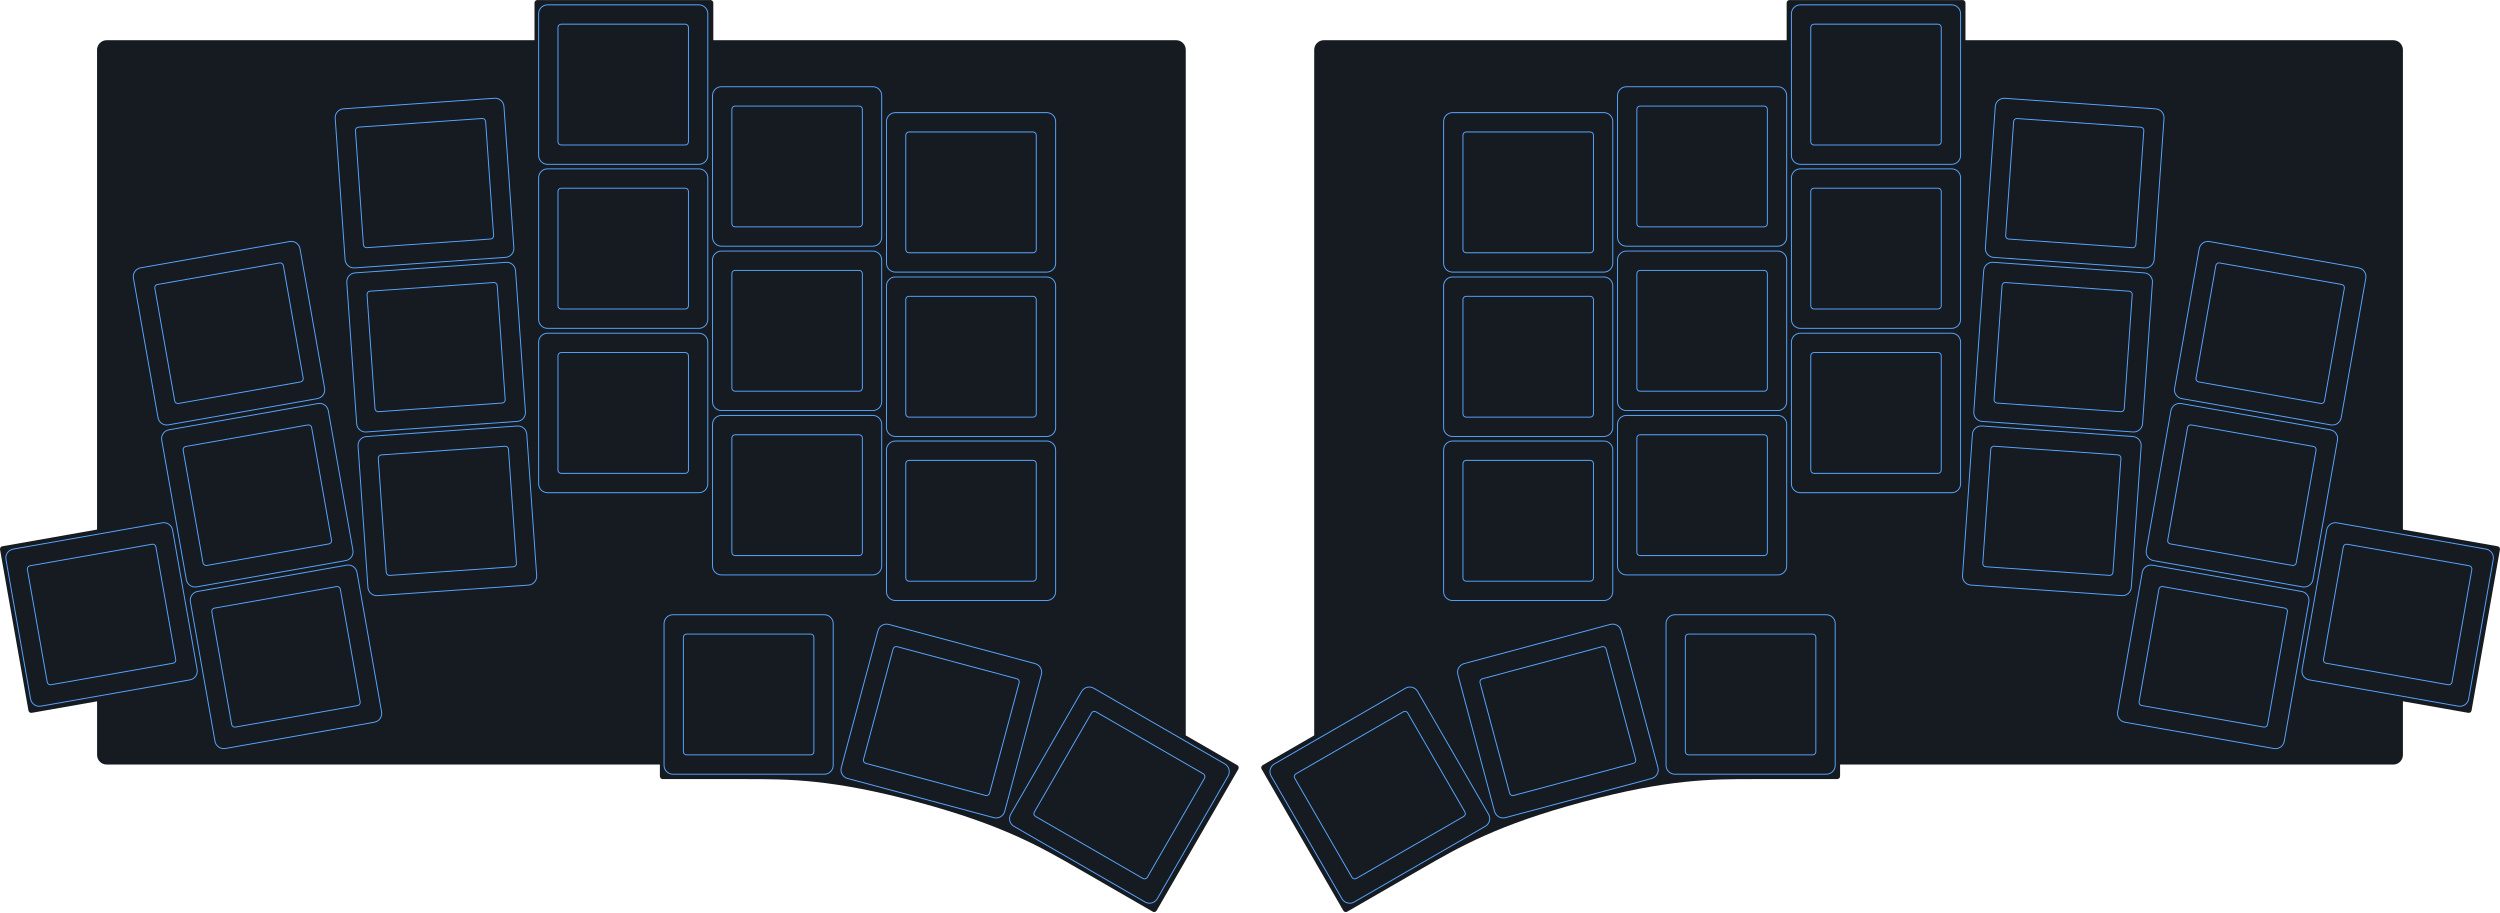
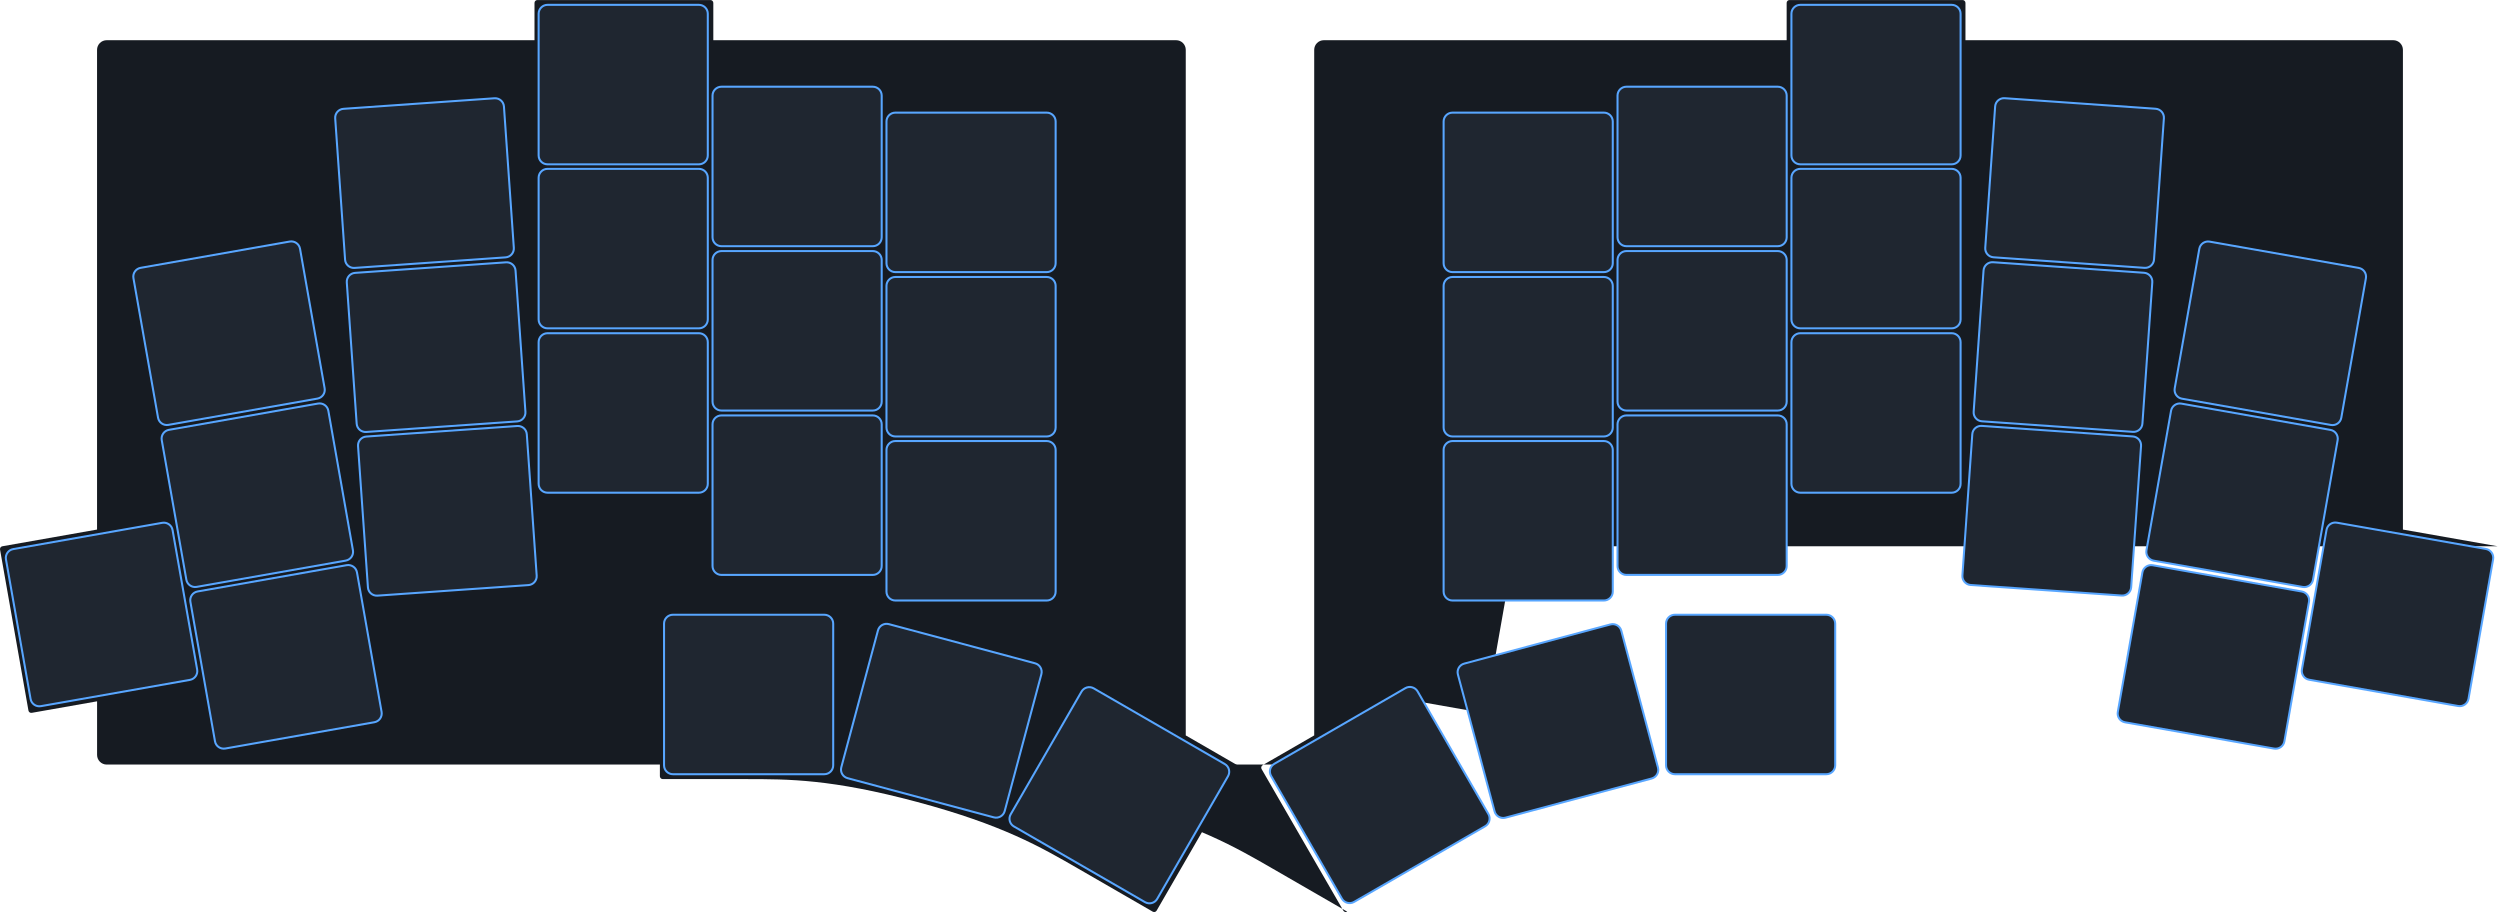
<svg xmlns="http://www.w3.org/2000/svg" width="258.64mm" height="94.36mm" viewBox="0 0 733.16 267.46">
  <defs>
    <style>
-       .cls-1 {
-         fill: #161b22;
-       }
- 
-       .cls-2 {
-         fill: none;
-         stroke: #58a6ff;
-         stroke-miterlimit: 10;
-         stroke-width: .28px;
-       }
-     </style>
+             .cls-1 { fill: #161b22; }
+             .cls-2 {
+             fill: #1f2630;
+             stroke: #58a6ff;
+             stroke-width: 0.6px;
+             stroke-miterlimit: 10;
+             }
+         </style>
  </defs>
  <g id="Shape">
    <path class="cls-1" d="M.69,160.19l27.77-4.9V14.61c0-1.57,1.27-2.83,2.83-2.83h125.46V.84c0-.46,.38-.84,.84-.84h50.76c.46,0,.84,.38,.84,.84V11.78h135.72c1.57,0,2.83,1.27,2.83,2.83V215.66l15.12,8.73c.4,.23,.54,.74,.31,1.14l-23.97,41.51c-.23,.4-.74,.54-1.14,.31-2.77-1.6-13.03-7.52-21.72-12.54-11.22-6.48-22.44-12.96-47.42-19.65s-37.59-6.69-50.19-6.69c-10.77,0-21.38,0-24.37,0-.46,0-.84-.38-.84-.84v-3.42H31.3c-1.57,0-2.83-1.27-2.83-2.83v-15.72l-19.16,3.38c-.46,.08-.89-.22-.97-.68L.01,161.16c-.08-.46,.22-.89,.68-.97Z" />
-     <path class="cls-1" d="M732.46,160.19l-27.77-4.9V14.61c0-1.57-1.27-2.83-2.83-2.83h-125.46V.84c0-.46-.38-.84-.84-.84h-50.76c-.46,0-.84,.38-.84,.84V11.78h-135.72c-1.57,0-2.83,1.27-2.83,2.83V215.66l-15.12,8.73c-.4,.23-.54,.74-.31,1.14l23.97,41.51c.23,.4,.74,.54,1.14,.31,2.77-1.6,13.03-7.52,21.72-12.54,11.22-6.48,22.44-12.96,47.42-19.65s37.59-6.69,50.19-6.69c10.77,0,21.38,0,24.37,0,.46,0,.84-.38,.84-.84v-3.42h162.23c1.57,0,2.83-1.27,2.83-2.83v-15.72l19.16,3.38c.46,.08,.89-.22,.97-.68l8.32-47.2c.08-.46-.22-.89-.68-.97Z" />
+     <path class="cls-1" d="M732.46,160.19l-27.77-4.9V14.61c0-1.57-1.27-2.83-2.83-2.83h-125.46V.84c0-.46-.38-.84-.84-.84h-50.76c-.46,0-.84,.38-.84,.84V11.78h-135.72c-1.57,0-2.83,1.27-2.83,2.83V215.66l-15.12,8.73c-.4,.23-.54,.74-.31,1.14l23.97,41.51c.23,.4,.74,.54,1.14,.31-2.77-1.6-13.03-7.52-21.72-12.54-11.22-6.48-22.44-12.96-47.42-19.65s-37.59-6.69-50.19-6.69c-10.77,0-21.38,0-24.37,0-.46,0-.84-.38-.84-.84v-3.42h162.23c1.57,0,2.83-1.27,2.83-2.83v-15.72l19.16,3.38c.46,.08,.89-.22,.97-.68l8.32-47.2c.08-.46,.22-.89,.68-.97Z" />
  </g>
-   <g id="Keys_Kopie" data-name="Keys Kopie">
-     <g id="Keycaps">
-       <rect class="cls-2" x="259.97" y="33.02" width="49.61" height="46.77" rx="2.61" ry="2.61" />
-       <rect class="cls-2" x="259.97" y="81.22" width="49.61" height="46.77" rx="2.61" ry="2.61" />
-       <rect class="cls-2" x="259.97" y="129.33" width="49.61" height="46.77" rx="2.61" ry="2.61" />
-       <rect class="cls-2" x="208.96" y="25.42" width="49.61" height="46.77" rx="2.61" ry="2.61" />
-       <rect class="cls-2" x="208.96" y="73.62" width="49.61" height="46.77" rx="2.61" ry="2.61" />
-       <rect class="cls-2" x="208.96" y="121.82" width="49.61" height="46.77" rx="2.61" ry="2.61" />
-       <rect class="cls-2" x="157.96" y="1.41" width="49.61" height="46.77" rx="2.61" ry="2.61" />
-       <rect class="cls-2" x="157.96" y="49.51" width="49.61" height="46.77" rx="2.61" ry="2.61" />
-       <rect class="cls-2" x="157.96" y="97.71" width="49.61" height="46.77" rx="2.61" ry="2.61" />
-       <rect class="cls-2" x="194.74" y="180.27" width="49.61" height="46.77" rx="2.61" ry="2.61" />
-       <rect class="cls-2" x="99.69" y="30.3" width="49.61" height="46.77" rx="2.61" ry="2.61" transform="translate(-3.44 8.81) rotate(-4)" />
-       <rect class="cls-2" x="103.09" y="78.41" width="49.61" height="46.77" rx="2.61" ry="2.61" transform="translate(-6.79 9.17) rotate(-4)" />
-       <rect class="cls-2" x="106.39" y="126.41" width="49.61" height="46.77" rx="2.61" ry="2.61" transform="translate(-10.13 9.52) rotate(-4)" />
-       <rect class="cls-2" x="42.36" y="74.32" width="49.61" height="46.77" rx="2.61" ry="2.61" transform="translate(-15.95 13.15) rotate(-10)" />
-       <rect class="cls-2" x="50.66" y="121.83" width="49.61" height="46.77" rx="2.61" ry="2.61" transform="translate(-24.07 15.31) rotate(-10)" />
-       <rect class="cls-2" x="59.06" y="169.23" width="49.61" height="46.77" rx="2.61" ry="2.61" transform="translate(-32.17 17.49) rotate(-10)" />
-       <rect class="cls-2" x="252.67" y="186.64" width="46.77" height="49.61" rx="2.61" ry="2.61" transform="translate(.37 423.37) rotate(-75)" />
-       <rect class="cls-2" x="304.89" y="208.37" width="46.77" height="49.61" rx="2.61" ry="2.61" transform="translate(-37.79 400.88) rotate(-60)" />
-       <rect class="cls-2" x="4.98" y="156.81" width="49.61" height="46.77" rx="2.61" ry="2.61" transform="translate(-30.84 7.91) rotate(-10)" />
-     </g>
-     <g>
-       <rect class="cls-2" x="265.63" y="38.69" width="38.27" height="35.43" rx=".95" ry=".95" />
-       <rect class="cls-2" x="265.63" y="86.89" width="38.27" height="35.43" rx=".95" ry=".95" />
-       <rect class="cls-2" x="265.63" y="135" width="38.27" height="35.43" rx=".95" ry=".95" />
-       <rect class="cls-2" x="214.63" y="31.09" width="38.27" height="35.43" rx=".95" ry=".95" />
-       <rect class="cls-2" x="214.63" y="79.29" width="38.27" height="35.43" rx=".95" ry=".95" />
-       <rect class="cls-2" x="214.63" y="127.49" width="38.27" height="35.43" rx=".95" ry=".95" />
-       <rect class="cls-2" x="163.63" y="7.08" width="38.27" height="35.43" rx=".95" ry=".95" />
-       <rect class="cls-2" x="163.63" y="55.18" width="38.27" height="35.43" rx=".95" ry=".95" />
-       <rect class="cls-2" x="163.63" y="103.38" width="38.27" height="35.43" rx=".95" ry=".95" />
-       <rect class="cls-2" x="200.41" y="185.94" width="38.27" height="35.43" rx=".95" ry=".95" />
-       <rect class="cls-2" x="105.36" y="35.97" width="38.27" height="35.43" rx=".95" ry=".95" transform="translate(-3.44 8.81) rotate(-4)" />
-       <rect class="cls-2" x="108.76" y="84.07" width="38.27" height="35.43" rx=".95" ry=".95" transform="translate(-6.79 9.17) rotate(-4)" />
-       <rect class="cls-2" x="112.06" y="132.08" width="38.27" height="35.43" rx=".95" ry=".95" transform="translate(-10.13 9.52) rotate(-4)" />
-       <rect class="cls-2" x="48.03" y="79.99" width="38.27" height="35.43" rx=".95" ry=".95" transform="translate(-15.95 13.15) rotate(-10)" />
-       <rect class="cls-2" x="56.33" y="127.5" width="38.27" height="35.43" rx=".95" ry=".95" transform="translate(-24.07 15.31) rotate(-10)" />
-       <rect class="cls-2" x="64.73" y="174.9" width="38.27" height="35.43" rx=".95" ry=".95" transform="translate(-32.17 17.49) rotate(-10)" />
-       <rect class="cls-2" x="258.34" y="192.31" width="35.43" height="38.27" rx=".95" ry=".95" transform="translate(.37 423.37) rotate(-75)" />
-       <rect class="cls-2" x="310.56" y="214.04" width="35.43" height="38.27" rx=".95" ry=".95" transform="translate(-37.79 400.88) rotate(-60)" />
-       <rect class="cls-2" x="10.65" y="162.48" width="38.27" height="35.43" rx=".95" ry=".95" transform="translate(-30.84 7.91) rotate(-10)" />
-     </g>
-     <g id="Keycaps-2" data-name="Keycaps">
-       <rect class="cls-2" x="423.36" y="33.02" width="49.61" height="46.77" rx="2.61" ry="2.61" />
-       <rect class="cls-2" x="423.36" y="81.22" width="49.61" height="46.77" rx="2.61" ry="2.61" />
-       <rect class="cls-2" x="423.36" y="129.33" width="49.61" height="46.77" rx="2.61" ry="2.61" />
-       <rect class="cls-2" x="474.36" y="25.42" width="49.61" height="46.77" rx="2.61" ry="2.61" />
-       <rect class="cls-2" x="474.36" y="73.62" width="49.61" height="46.77" rx="2.61" ry="2.61" />
-       <rect class="cls-2" x="474.36" y="121.82" width="49.61" height="46.77" rx="2.61" ry="2.61" />
-       <rect class="cls-2" x="525.36" y="1.41" width="49.61" height="46.77" rx="2.61" ry="2.61" />
-       <rect class="cls-2" x="525.36" y="49.51" width="49.61" height="46.77" rx="2.61" ry="2.61" />
-       <rect class="cls-2" x="525.36" y="97.71" width="49.61" height="46.77" rx="2.61" ry="2.61" />
-       <rect class="cls-2" x="488.59" y="180.27" width="49.61" height="46.77" rx="2.61" ry="2.61" />
-       <rect class="cls-2" x="585.05" y="28.89" width="46.77" height="49.61" rx="2.61" ry="2.61" transform="translate(512.43 656.9) rotate(-86)" />
-       <rect class="cls-2" x="581.65" y="76.99" width="46.77" height="49.61" rx="2.61" ry="2.61" transform="translate(461.29 698.25) rotate(-86)" />
-       <rect class="cls-2" x="578.35" y="124.99" width="46.77" height="49.61" rx="2.61" ry="2.61" transform="translate(410.33 739.61) rotate(-86)" />
-       <rect class="cls-2" x="642.38" y="72.9" width="46.77" height="49.61" rx="2.61" ry="2.61" transform="translate(453.94 736.4) rotate(-80)" />
-       <rect class="cls-2" x="634.08" y="120.41" width="46.77" height="49.61" rx="2.61" ry="2.61" transform="translate(400.29 767.48) rotate(-80)" />
-       <rect class="cls-2" x="625.68" y="167.81" width="46.77" height="49.61" rx="2.61" ry="2.61" transform="translate(346.67 798.38) rotate(-80)" />
-       <rect class="cls-2" x="432.07" y="188.06" width="49.61" height="46.77" rx="2.61" ry="2.61" transform="translate(-39.16 125.45) rotate(-15)" />
-       <rect class="cls-2" x="379.85" y="209.78" width="49.61" height="46.77" rx="2.61" ry="2.61" transform="translate(-62.37 233.57) rotate(-30)" />
-       <rect class="cls-2" x="679.76" y="155.39" width="46.77" height="49.61" rx="2.61" ry="2.61" transform="translate(403.59 841.37) rotate(-80)" />
-     </g>
-     <g>
-       <rect class="cls-2" x="429.03" y="38.69" width="38.27" height="35.43" rx=".95" ry=".95" />
-       <rect class="cls-2" x="429.03" y="86.89" width="38.27" height="35.43" rx=".95" ry=".95" />
-       <rect class="cls-2" x="429.03" y="135" width="38.27" height="35.43" rx=".95" ry=".95" />
-       <rect class="cls-2" x="480.03" y="31.09" width="38.27" height="35.43" rx=".95" ry=".95" />
-       <rect class="cls-2" x="480.03" y="79.29" width="38.27" height="35.43" rx=".95" ry=".95" />
-       <rect class="cls-2" x="480.03" y="127.49" width="38.27" height="35.43" rx=".95" ry=".95" />
-       <rect class="cls-2" x="531.03" y="7.08" width="38.27" height="35.43" rx=".95" ry=".95" />
-       <rect class="cls-2" x="531.03" y="55.18" width="38.27" height="35.43" rx=".95" ry=".95" />
-       <rect class="cls-2" x="531.03" y="103.38" width="38.27" height="35.43" rx=".95" ry=".95" />
-       <rect class="cls-2" x="494.25" y="185.94" width="38.27" height="35.43" rx=".95" ry=".95" />
-       <rect class="cls-2" x="590.72" y="34.56" width="35.43" height="38.27" rx=".95" ry=".95" transform="translate(512.44 656.9) rotate(-86)" />
-       <rect class="cls-2" x="587.32" y="82.66" width="35.43" height="38.27" rx=".95" ry=".95" transform="translate(461.29 698.25) rotate(-86)" />
-       <rect class="cls-2" x="584.02" y="130.66" width="35.43" height="38.27" rx=".95" ry=".95" transform="translate(410.33 739.61) rotate(-86)" />
-       <rect class="cls-2" x="648.05" y="78.57" width="35.43" height="38.27" rx=".95" ry=".95" transform="translate(453.93 736.39) rotate(-80)" />
-       <rect class="cls-2" x="639.75" y="126.08" width="35.43" height="38.27" rx=".95" ry=".95" transform="translate(400.29 767.47) rotate(-80)" />
-       <rect class="cls-2" x="631.35" y="173.48" width="35.43" height="38.27" rx=".95" ry=".95" transform="translate(346.67 798.37) rotate(-80)" />
-       <rect class="cls-2" x="437.73" y="193.73" width="38.27" height="35.43" rx=".95" ry=".95" transform="translate(-39.16 125.46) rotate(-15)" />
-       <rect class="cls-2" x="385.52" y="215.45" width="38.27" height="35.43" rx=".95" ry=".95" transform="translate(-62.37 233.57) rotate(-30)" />
-       <rect class="cls-2" x="685.43" y="161.06" width="35.43" height="38.27" rx=".95" ry=".95" transform="translate(403.59 841.37) rotate(-80)" />
-     </g>
+   <g id="Keys">
+     <rect id="k00" class="cls-2" x="42.36" y="74.32" width="49.61" height="46.77" rx="2.61" transform="rotate(-10 67.2 97.7)" />
+     <rect id="k01" class="cls-2" x="99.69" y="30.30" width="49.61" height="46.77" rx="2.61" transform="rotate(-4 124.5 53.7)" />
+     <rect id="k02" class="cls-2" x="157.96" y="1.41" width="49.61" height="46.77" rx="2.61" />
+     <rect id="k03" class="cls-2" x="208.96" y="25.42" width="49.61" height="46.77" rx="2.61" />
+     <rect id="k04" class="cls-2" x="259.97" y="33.02" width="49.61" height="46.77" rx="2.61" />
+     <rect id="k05" class="cls-2" x="423.36" y="33.02" width="49.61" height="46.77" rx="2.61" />
+     <rect id="k06" class="cls-2" x="474.36" y="25.42" width="49.61" height="46.77" rx="2.61" />
+     <rect id="k07" class="cls-2" x="525.36" y="1.41" width="49.61" height="46.77" rx="2.61" />
+     <rect id="k08" class="cls-2" x="585.05" y="28.89" width="46.77" height="49.61" rx="2.61" transform="rotate(-86 608.4 53.7)" />
+     <rect id="k09" class="cls-2" x="642.38" y="72.90" width="46.77" height="49.61" rx="2.61" transform="rotate(-80 665.8 97.7)" />
+     <rect id="k10" class="cls-2" x="50.66" y="121.83" width="49.61" height="46.77" rx="2.61" transform="rotate(-10 75.5 145.2)" />
+     <rect id="k11" class="cls-2" x="103.09" y="78.41" width="49.61" height="46.77" rx="2.61" transform="rotate(-4 127.9 101.8)" />
+     <rect id="k12" class="cls-2" x="157.96" y="49.51" width="49.61" height="46.77" rx="2.61" />
+     <rect id="k13" class="cls-2" x="208.96" y="73.62" width="49.61" height="46.77" rx="2.61" />
+     <rect id="k14" class="cls-2" x="259.97" y="81.22" width="49.61" height="46.77" rx="2.61" />
+     <rect id="k15" class="cls-2" x="423.36" y="81.22" width="49.61" height="46.77" rx="2.61" />
+     <rect id="k16" class="cls-2" x="474.36" y="73.62" width="49.61" height="46.77" rx="2.61" />
+     <rect id="k17" class="cls-2" x="525.36" y="49.51" width="49.61" height="46.77" rx="2.61" />
+     <rect id="k18" class="cls-2" x="581.65" y="76.99" width="46.77" height="49.61" rx="2.61" transform="rotate(-86 605 101.8)" />
+     <rect id="k19" class="cls-2" x="634.08" y="120.41" width="46.77" height="49.61" rx="2.61" transform="rotate(-80 657.5 145.2)" />
+     <rect id="k20" class="cls-2" x="59.06" y="169.23" width="49.61" height="46.77" rx="2.61" transform="rotate(-10 83.9 192.6)" />
+     <rect id="k21" class="cls-2" x="106.39" y="126.41" width="49.61" height="46.77" rx="2.61" transform="rotate(-4 131.2 149.8)" />
+     <rect id="k22" class="cls-2" x="157.96" y="97.71" width="49.61" height="46.77" rx="2.61" />
+     <rect id="k23" class="cls-2" x="208.96" y="121.82" width="49.61" height="46.77" rx="2.61" />
+     <rect id="k24" class="cls-2" x="259.97" y="129.33" width="49.61" height="46.77" rx="2.61" />
+     <rect id="k25" class="cls-2" x="423.36" y="129.33" width="49.61" height="46.77" rx="2.61" />
+     <rect id="k26" class="cls-2" x="474.36" y="121.82" width="49.61" height="46.77" rx="2.61" />
+     <rect id="k27" class="cls-2" x="525.36" y="97.71" width="49.61" height="46.77" rx="2.61" />
+     <rect id="k28" class="cls-2" x="578.35" y="124.99" width="46.77" height="49.61" rx="2.61" transform="rotate(-86 601.7 149.8)" />
+     <rect id="k29" class="cls-2" x="625.68" y="167.81" width="46.77" height="49.61" rx="2.61" transform="rotate(-80 649.1 192.6)" />
+     <rect id="k30" class="cls-2" x="194.74" y="180.27" width="49.61" height="46.77" rx="2.61" />
+     <rect id="k31" class="cls-2" x="252.67" y="186.64" width="46.77" height="49.61" rx="2.61" transform="rotate(-75 276 211.4)" />
+     <rect id="k32" class="cls-2" x="304.89" y="208.37" width="46.77" height="49.61" rx="2.61" transform="rotate(-60 328.3 233.2)" />
+     <rect id="k33" class="cls-2" x="379.85" y="209.78" width="49.61" height="46.77" rx="2.61" transform="rotate(-30 404.6 233.2)" />
+     <rect id="k34" class="cls-2" x="432.07" y="188.06" width="49.61" height="46.77" rx="2.61" transform="rotate(-15 456.9 211.4)" />
+     <rect id="k35" class="cls-2" x="488.59" y="180.27" width="49.61" height="46.77" rx="2.61" />
+     <rect id="k36" class="cls-2" x="4.98" y="156.81" width="49.61" height="46.77" rx="2.61" transform="rotate(-10 29.8 180.2)" />
+     <rect id="k37" class="cls-2" x="679.76" y="155.39" width="46.77" height="49.61" rx="2.61" transform="rotate(-80 703.1 180.2)" />
  </g>
</svg>
